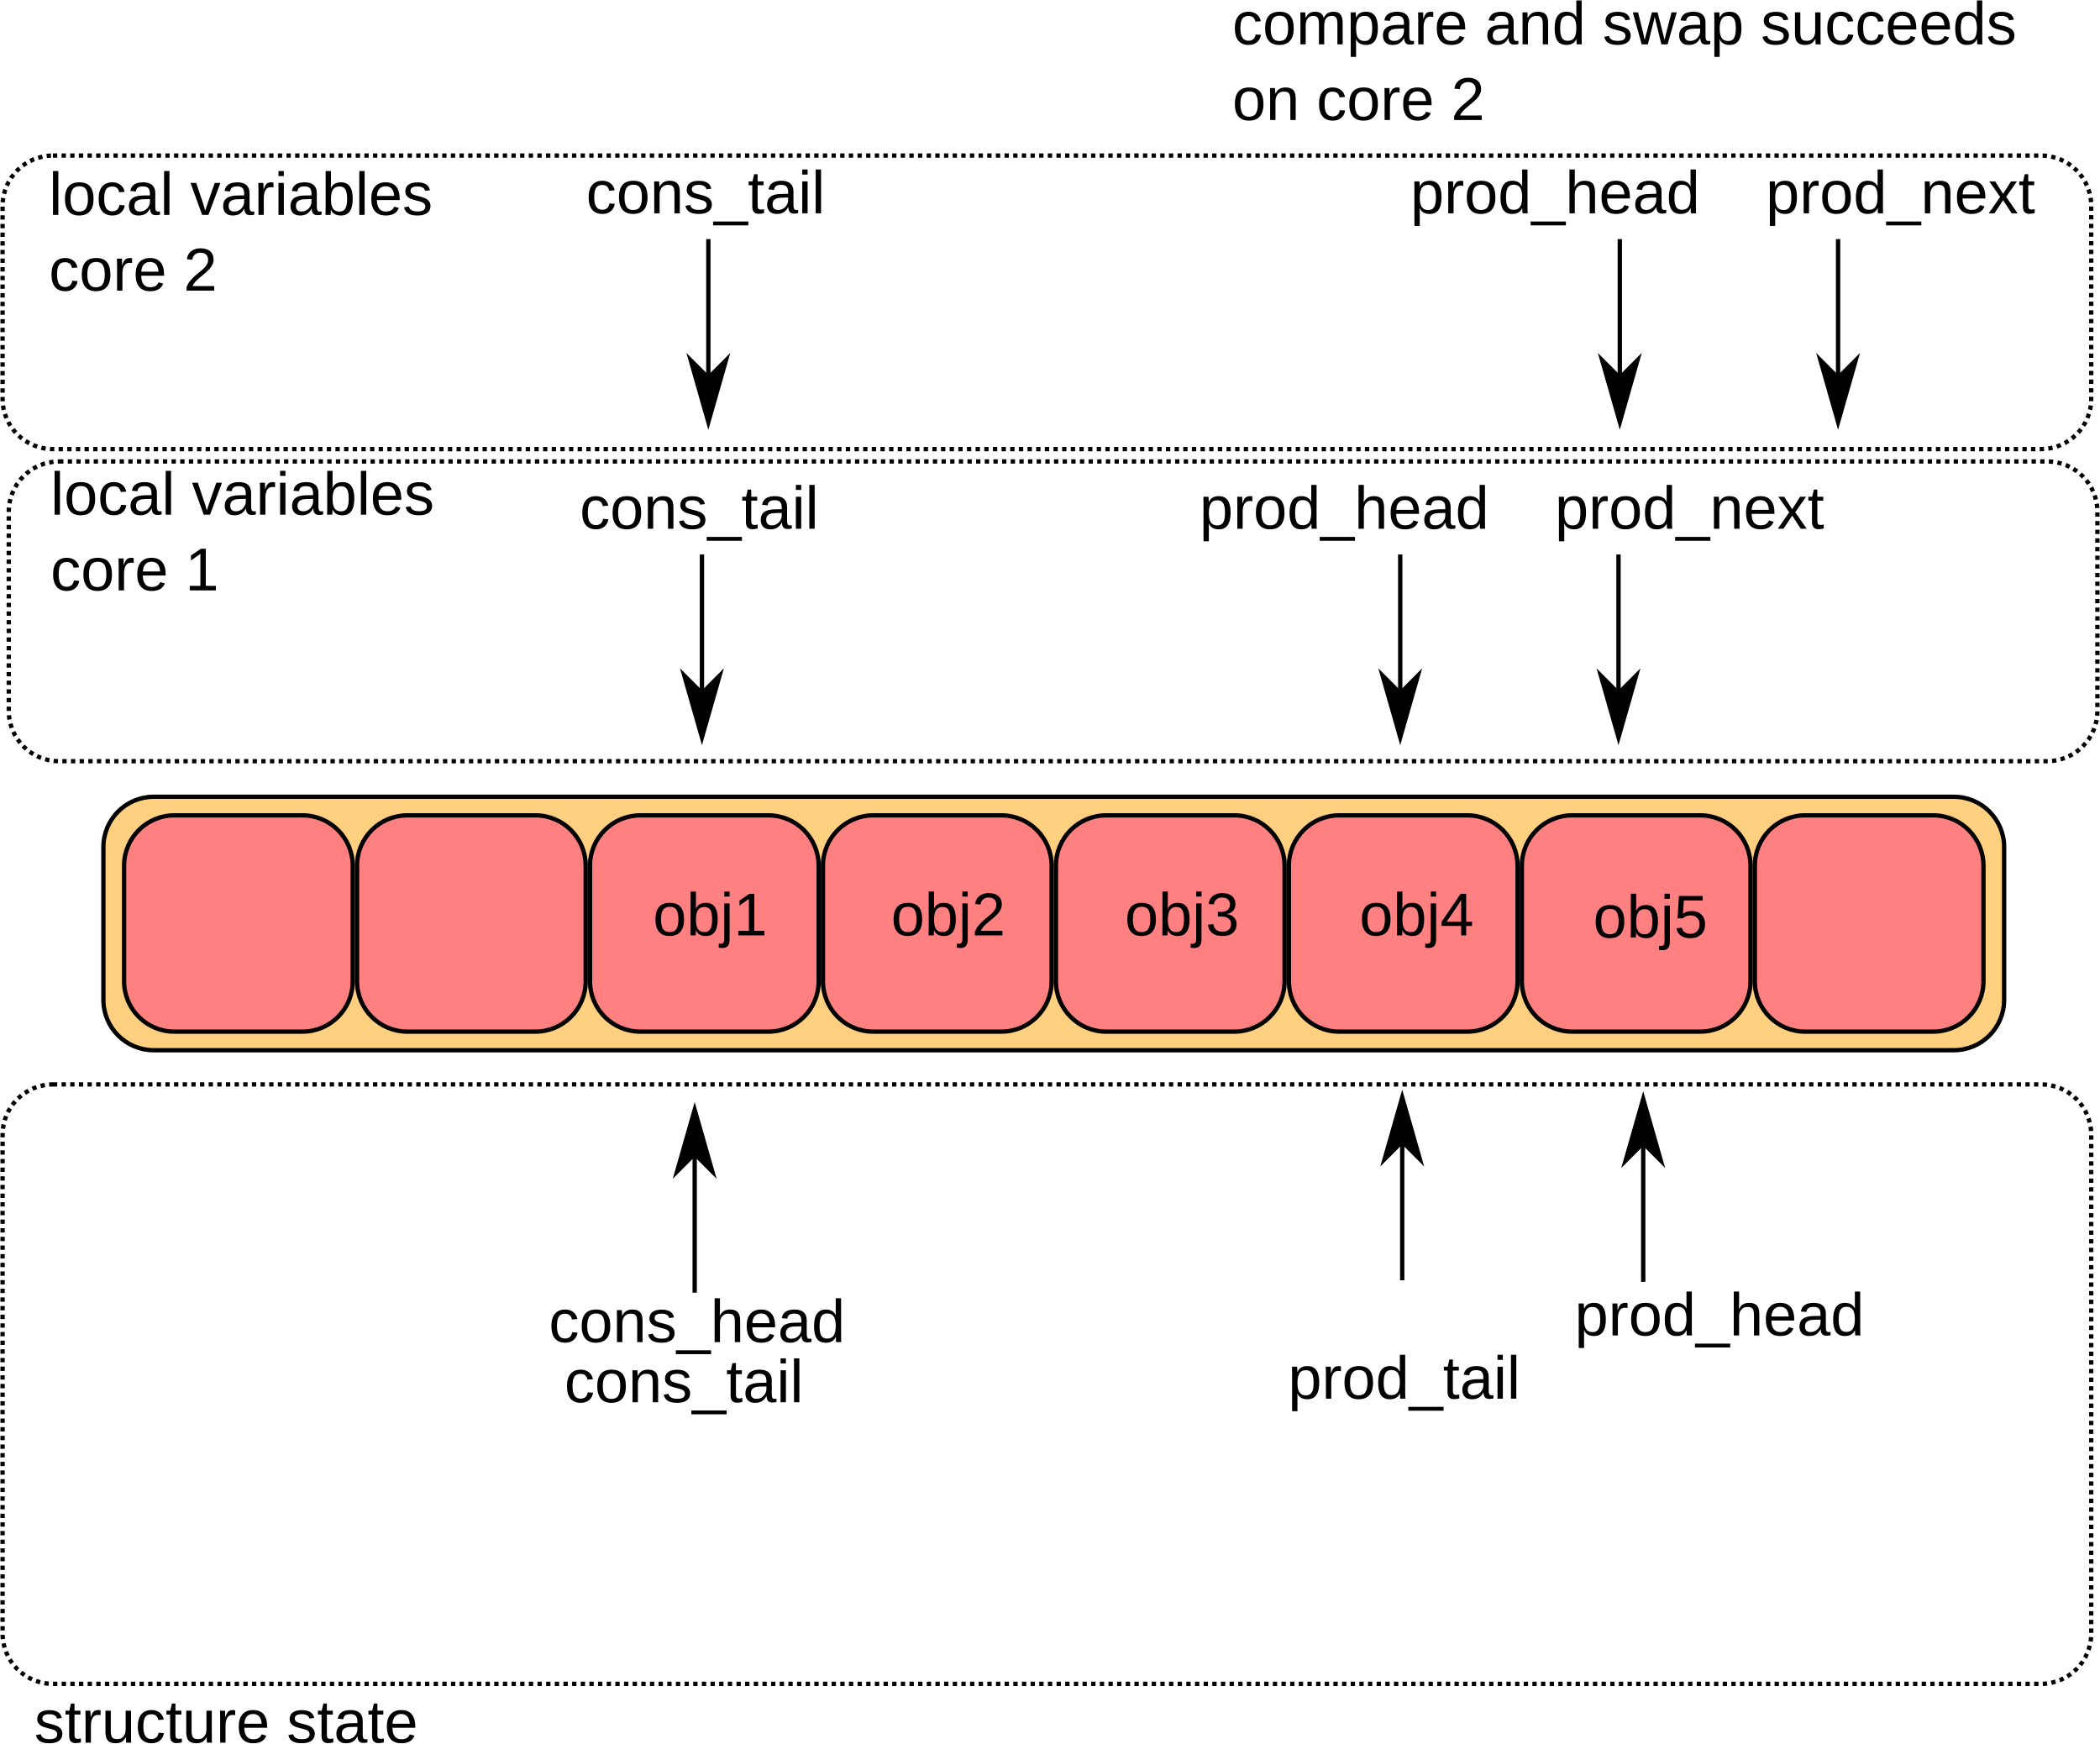
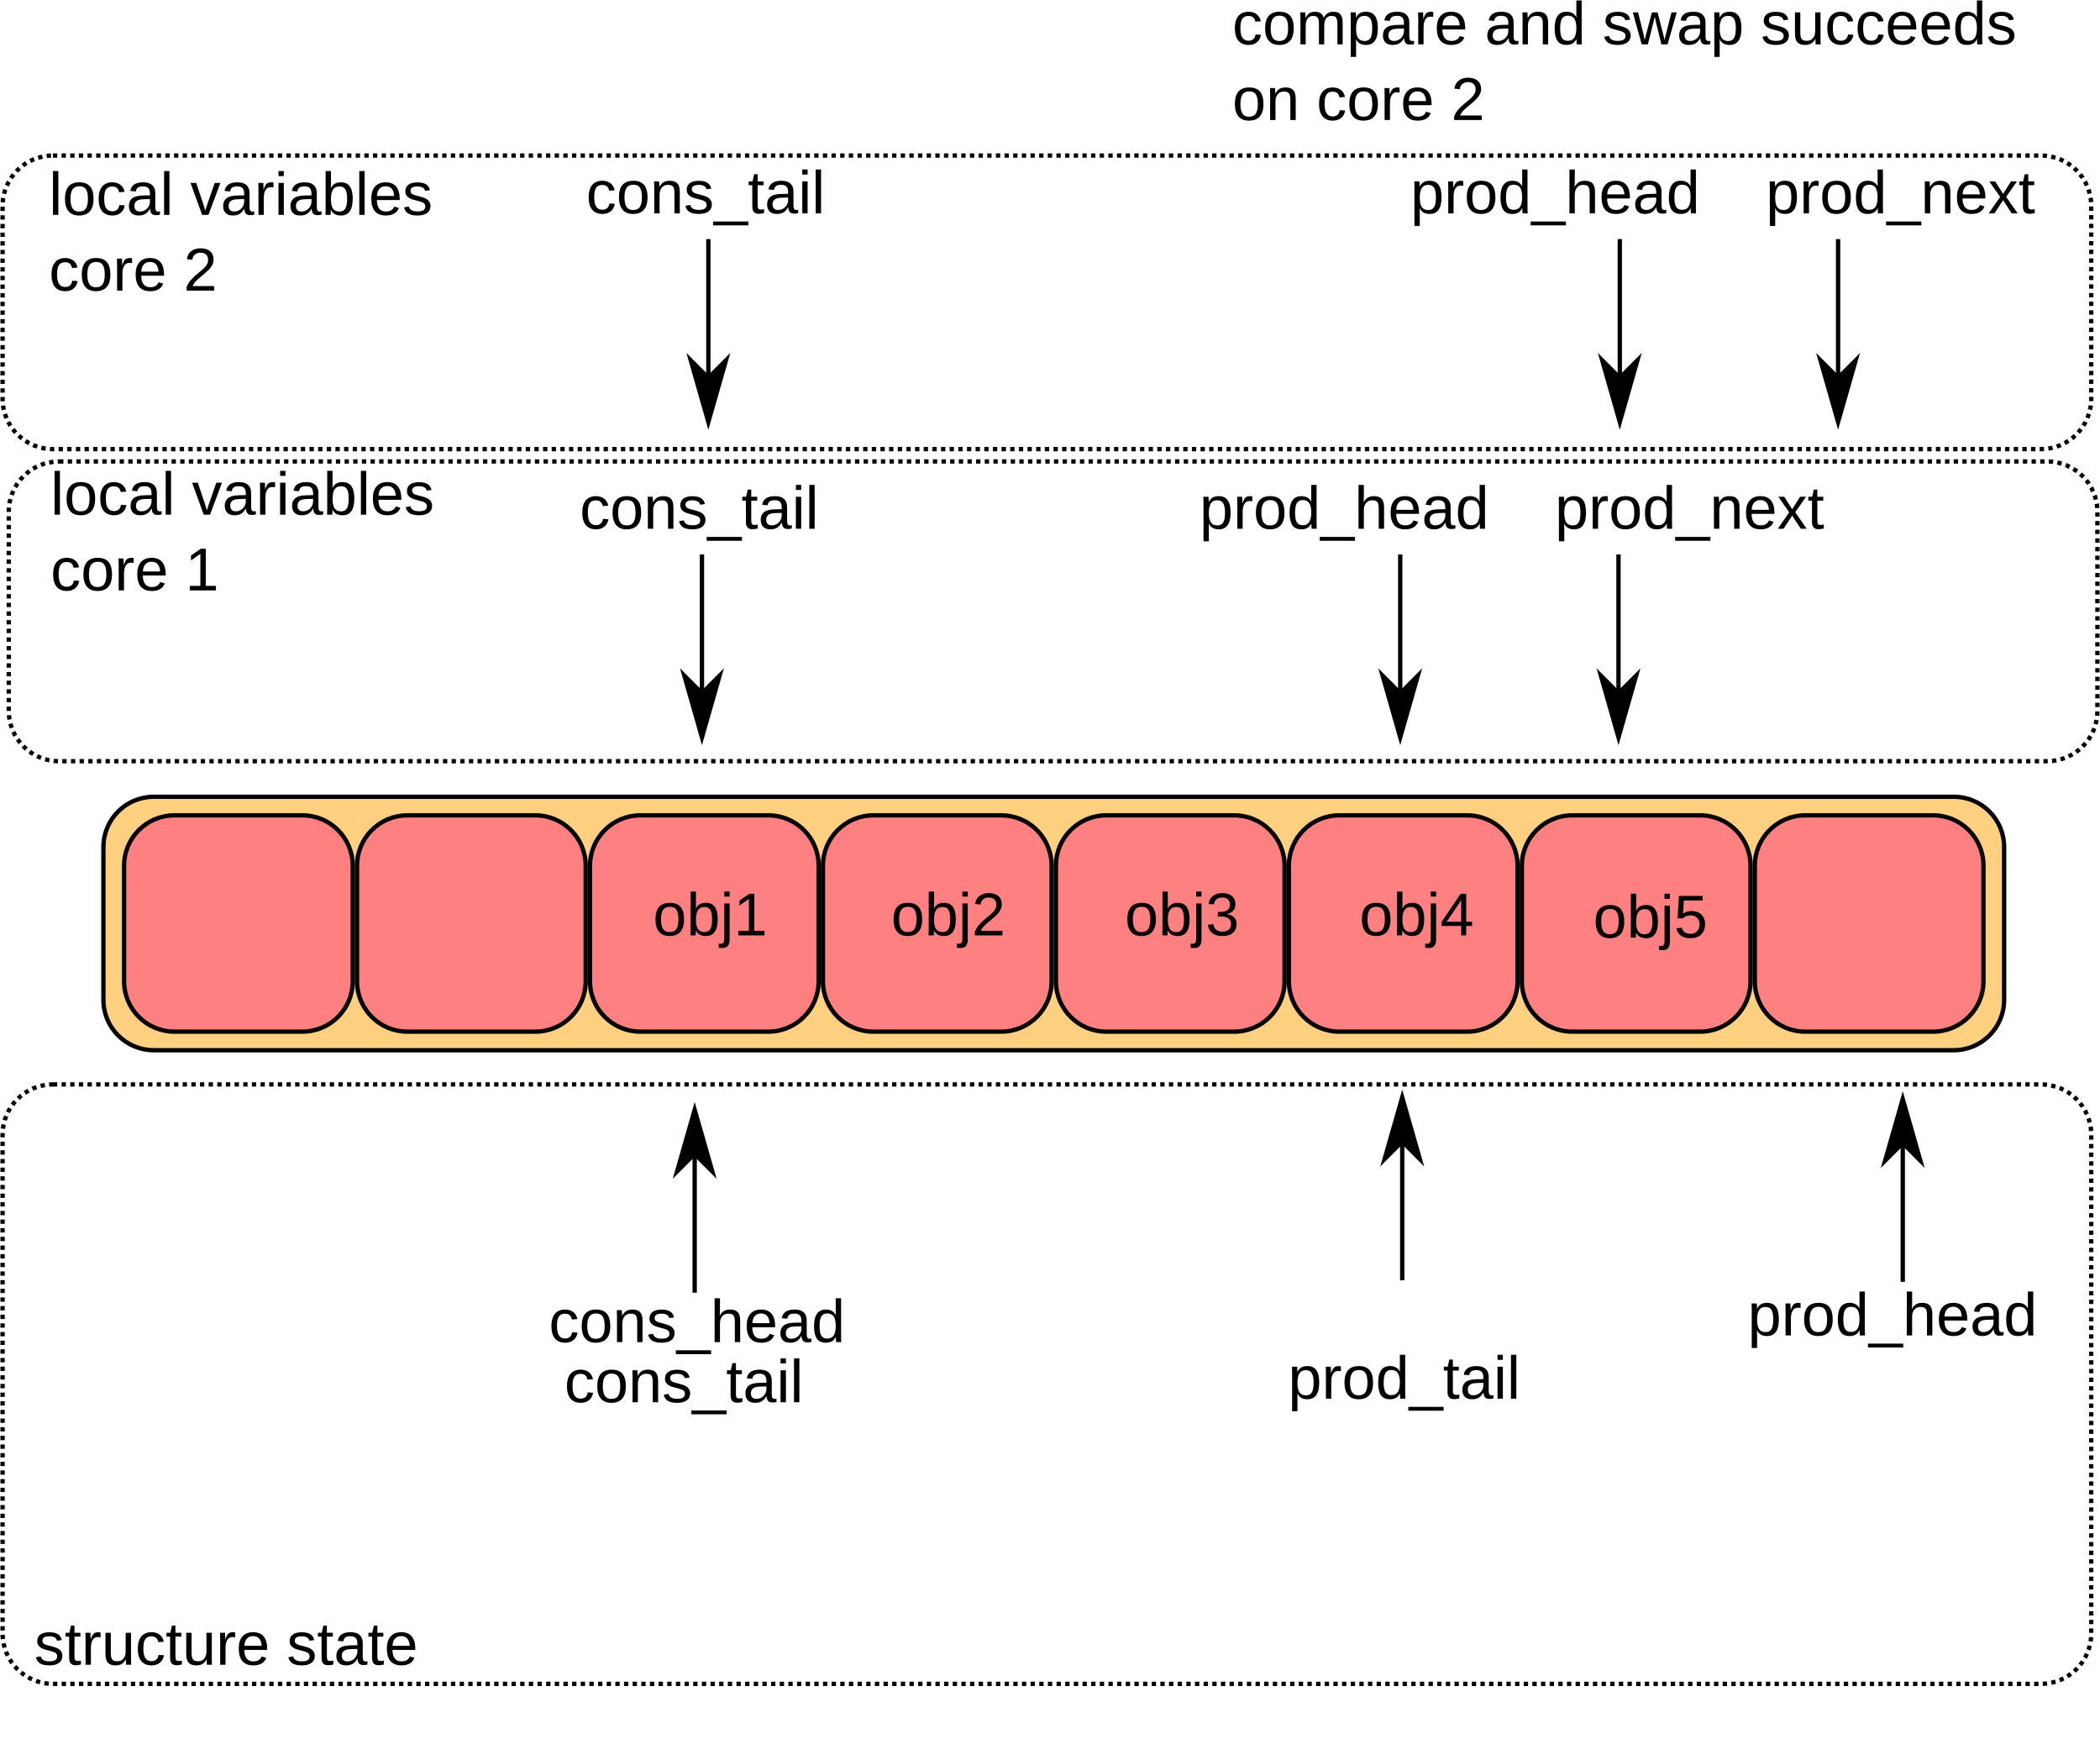
<svg xmlns="http://www.w3.org/2000/svg" width="485.486" height="403.066" id="svg3388" version="1.1">
  <defs id="defs3390">
    <marker orient="auto" refY="0" refX="0" id="Arrow1Lend" style="overflow:visible">
      <path id="path4317" d="M 0,0 5,-5 -12.5,0 5,5 0,0 z" style="fill-rule:evenodd;stroke:#000000;stroke-width:1pt;marker-start:none" transform="matrix(-0.8,0,0,-0.8,-10,0)" />
    </marker>
    <marker orient="auto" refY="0" refX="0" id="Arrow1Lend-7" style="overflow:visible">
      <path id="path4317-4" d="M 0,0 5,-5 -12.5,0 5,5 0,0 z" style="fill-rule:evenodd;stroke:#000000;stroke-width:1pt;marker-start:none" transform="matrix(-0.8,0,0,-0.8,-10,0)" />
    </marker>
    <marker orient="auto" refY="0" refX="0" id="Arrow1Lend-0" style="overflow:visible">
      <path id="path4317-6" d="M 0,0 5,-5 -12.5,0 5,5 0,0 z" style="fill-rule:evenodd;stroke:#000000;stroke-width:1pt;marker-start:none" transform="matrix(-0.8,0,0,-0.8,-10,0)" />
    </marker>
    <marker orient="auto" refY="0" refX="0" id="marker4999" style="overflow:visible">
      <path id="path5001" d="M 0,0 5,-5 -12.5,0 5,5 0,0 z" style="fill-rule:evenodd;stroke:#000000;stroke-width:1pt;marker-start:none" transform="matrix(-0.8,0,0,-0.8,-10,0)" />
    </marker>
    <marker orient="auto" refY="0" refX="0" id="Arrow1Lend-9" style="overflow:visible">
      <path id="path4317-0" d="M 0,0 5,-5 -12.5,0 5,5 0,0 z" style="fill-rule:evenodd;stroke:#000000;stroke-width:1pt;marker-start:none" transform="matrix(-0.8,0,0,-0.8,-10,0)" />
    </marker>
    <marker orient="auto" refY="0" refX="0" id="Arrow1Lend-94" style="overflow:visible">
      <path id="path4317-7" d="M 0,0 5,-5 -12.5,0 5,5 0,0 z" style="fill-rule:evenodd;stroke:#000000;stroke-width:1pt;marker-start:none" transform="matrix(-0.8,0,0,-0.8,-10,0)" />
    </marker>
    <marker orient="auto" refY="0" refX="0" id="marker3224" style="overflow:visible">
      <path id="path3226" d="M 0,0 5,-5 -12.5,0 5,5 0,0 z" style="fill-rule:evenodd;stroke:#000000;stroke-width:1pt;marker-start:none" transform="matrix(-0.8,0,0,-0.8,-10,0)" />
    </marker>
    <marker orient="auto" refY="0" refX="0" id="marker3228" style="overflow:visible">
      <path id="path3230" d="M 0,0 5,-5 -12.5,0 5,5 0,0 z" style="fill-rule:evenodd;stroke:#000000;stroke-width:1pt;marker-start:none" transform="matrix(-0.8,0,0,-0.8,-10,0)" />
    </marker>
    <marker orient="auto" refY="0" refX="0" id="Arrow1Lend-3" style="overflow:visible">
      <path id="path4317-2" d="M 0,0 5,-5 -12.5,0 5,5 0,0 z" style="fill-rule:evenodd;stroke:#000000;stroke-width:1pt;marker-start:none" transform="matrix(-0.8,0,0,-0.8,-10,0)" />
    </marker>
  </defs>
  <g id="layer1" transform="translate(-162.9714,-279.2605)">
    <rect style="font-size:14px;font-style:normal;font-variant:normal;font-weight:normal;font-stretch:normal;text-align:start;line-height:125%;writing-mode:lr-tb;text-anchor:start;fill:#ffd080;fill-opacity:1;stroke:#000000;stroke-width:1;stroke-miterlimit:4;stroke-opacity:1;stroke-dasharray:none;stroke-dashoffset:0;font-family:Arial;-inkscape-font-specification:Arial" id="rect4257" width="439.416" height="58.589" x="186.878" y="463.443" rx="11.632" ry="11.632" />
    <g id="g4259" transform="translate(108.5149,3.946932)" style="font-size:14px;font-style:normal;font-variant:normal;font-weight:normal;font-stretch:normal;text-align:start;line-height:125%;writing-mode:lr-tb;text-anchor:start;font-family:Arial;-inkscape-font-specification:Arial">
      <rect ry="11.632" rx="11.632" y="463.791" x="83.143" height="50" width="52.857" id="rect3398" style="font-size:14px;font-style:normal;font-variant:normal;font-weight:normal;font-stretch:normal;text-align:start;line-height:125%;writing-mode:lr-tb;text-anchor:start;fill:#ff8080;fill-opacity:1;stroke:#000000;stroke-opacity:1;font-family:Arial;-inkscape-font-specification:Arial" />
      <rect ry="11.632" rx="11.632" y="463.791" x="137" height="50" width="52.857" id="rect3398-3" style="font-size:14px;font-style:normal;font-variant:normal;font-weight:normal;font-stretch:normal;text-align:start;line-height:125%;writing-mode:lr-tb;text-anchor:start;fill:#ff8080;fill-opacity:1;stroke:#000000;stroke-opacity:1;font-family:Arial;-inkscape-font-specification:Arial" />
      <rect ry="11.632" rx="11.632" y="463.791" x="190.857" height="50" width="52.857" id="rect3398-1" style="font-size:14px;font-style:normal;font-variant:normal;font-weight:normal;font-stretch:normal;text-align:start;line-height:125%;writing-mode:lr-tb;text-anchor:start;fill:#ff8080;fill-opacity:1;stroke:#000000;stroke-opacity:1;font-family:Arial;-inkscape-font-specification:Arial" />
      <rect ry="11.632" rx="11.632" y="463.791" x="244.714" height="50" width="52.857" id="rect3398-6" style="font-size:14px;font-style:normal;font-variant:normal;font-weight:normal;font-stretch:normal;text-align:start;line-height:125%;writing-mode:lr-tb;text-anchor:start;fill:#ff8080;fill-opacity:1;stroke:#000000;stroke-opacity:1;font-family:Arial;-inkscape-font-specification:Arial" />
      <rect ry="11.632" rx="11.632" y="463.791" x="298.571" height="50" width="52.857" id="rect3398-2" style="font-size:14px;font-style:normal;font-variant:normal;font-weight:normal;font-stretch:normal;text-align:start;line-height:125%;writing-mode:lr-tb;text-anchor:start;fill:#ff8080;fill-opacity:1;stroke:#000000;stroke-opacity:1;font-family:Arial;-inkscape-font-specification:Arial" />
      <rect ry="11.632" rx="11.632" y="463.791" x="352.429" height="50" width="52.857" id="rect3398-15" style="font-size:14px;font-style:normal;font-variant:normal;font-weight:normal;font-stretch:normal;text-align:start;line-height:125%;writing-mode:lr-tb;text-anchor:start;fill:#ff8080;fill-opacity:1;stroke:#000000;stroke-opacity:1;font-family:Arial;-inkscape-font-specification:Arial" />
      <rect ry="11.632" rx="11.632" y="463.791" x="406.286" height="50" width="52.857" id="rect3398-4" style="font-size:14px;font-style:normal;font-variant:normal;font-weight:normal;font-stretch:normal;text-align:start;line-height:125%;writing-mode:lr-tb;text-anchor:start;fill:#ff8080;fill-opacity:1;stroke:#000000;stroke-opacity:1;font-family:Arial;-inkscape-font-specification:Arial" />
      <rect ry="11.632" rx="11.632" y="463.791" x="460.143" height="50" width="52.857" id="rect3398-65" style="font-size:14px;font-style:normal;font-variant:normal;font-weight:normal;font-stretch:normal;text-align:start;line-height:125%;writing-mode:lr-tb;text-anchor:start;fill:#ff8080;fill-opacity:1;stroke:#000000;stroke-opacity:1;font-family:Arial;-inkscape-font-specification:Arial" />
    </g>
-     <text xml:space="preserve" style="font-size:14px;font-style:normal;font-variant:normal;font-weight:normal;font-stretch:normal;text-align:start;line-height:125%;writing-mode:lr-tb;text-anchor:start;fill:#000000;fill-opacity:1;stroke:none;font-family:Arial;-inkscape-font-specification:Arial" x="313.905" y="495.496" id="text4269">
-       <tspan id="tspan4271" x="313.905" y="495.496">obj1</tspan>
+     <text xml:space="preserve" style="font-style:normal;font-variant:normal;font-weight:normal;font-stretch:normal;line-height:0%;font-family:Arial;-inkscape-font-specification:Arial;text-align:start;writing-mode:lr-tb;text-anchor:start;fill:#000000;fill-opacity:1;stroke:none" x="313.905" y="495.496" id="text4269">
+       <tspan id="tspan4271" x="313.905" y="495.496" style="font-size:14px;line-height:1.25">obj1</tspan>
    </text>
-     <text xml:space="preserve" style="font-size:14px;font-style:normal;font-variant:normal;font-weight:normal;font-stretch:normal;text-align:start;line-height:125%;writing-mode:lr-tb;text-anchor:start;fill:#000000;fill-opacity:1;stroke:none;font-family:Arial;-inkscape-font-specification:Arial" x="368.952" y="495.496" id="text4269-4">
-       <tspan id="tspan4271-5" x="368.952" y="495.496">obj2</tspan>
+     <text xml:space="preserve" style="font-style:normal;font-variant:normal;font-weight:normal;font-stretch:normal;line-height:0%;font-family:Arial;-inkscape-font-specification:Arial;text-align:start;writing-mode:lr-tb;text-anchor:start;fill:#000000;fill-opacity:1;stroke:none" x="368.952" y="495.496" id="text4269-4">
+       <tspan id="tspan4271-5" x="368.952" y="495.496" style="font-size:14px;line-height:1.25">obj2</tspan>
    </text>
-     <text xml:space="preserve" style="font-size:14px;font-style:normal;font-variant:normal;font-weight:normal;font-stretch:normal;text-align:start;line-height:125%;writing-mode:lr-tb;text-anchor:start;fill:#000000;fill-opacity:1;stroke:none;font-family:Arial;-inkscape-font-specification:Arial" x="422.995" y="495.496" id="text4269-5">
-       <tspan id="tspan4271-4" x="422.995" y="495.496">obj3</tspan>
+     <text xml:space="preserve" style="font-style:normal;font-variant:normal;font-weight:normal;font-stretch:normal;line-height:0%;font-family:Arial;-inkscape-font-specification:Arial;text-align:start;writing-mode:lr-tb;text-anchor:start;fill:#000000;fill-opacity:1;stroke:none" x="422.995" y="495.496" id="text4269-5">
+       <tspan id="tspan4271-4" x="422.995" y="495.496" style="font-size:14px;line-height:1.25">obj3</tspan>
    </text>
    <path style="font-size:14px;font-style:normal;font-variant:normal;font-weight:normal;font-stretch:normal;text-align:start;line-height:125%;writing-mode:lr-tb;text-anchor:start;fill:none;stroke:#000000;stroke-width:1px;stroke-linecap:butt;stroke-linejoin:miter;stroke-opacity:1;marker-end:url(#Arrow1Lend);font-family:Arial;-inkscape-font-specification:Arial" d="m 323.571,578.076 0,-42.143" id="path4309" />
    <path style="font-size:14px;font-style:normal;font-variant:normal;font-weight:normal;font-stretch:normal;text-align:start;line-height:125%;writing-mode:lr-tb;text-anchor:start;fill:none;stroke:#000000;stroke-width:1px;stroke-linecap:butt;stroke-linejoin:miter;stroke-opacity:1;marker-end:url(#Arrow1Lend);font-family:Arial;-inkscape-font-specification:Arial" d="m 487.143,575.219 0,-42.143" id="path4309-4" />
-     <text xml:space="preserve" style="font-size:14px;font-style:normal;font-variant:normal;font-weight:normal;font-stretch:normal;text-align:start;line-height:125%;writing-mode:lr-tb;text-anchor:start;fill:#000000;fill-opacity:1;stroke:none;font-family:Arial;-inkscape-font-specification:Arial" x="289.857" y="589.505" id="text4787">
-       <tspan id="tspan4789" x="289.857" y="589.505">cons_head</tspan>
+     <text xml:space="preserve" style="font-style:normal;font-variant:normal;font-weight:normal;font-stretch:normal;line-height:0%;font-family:Arial;-inkscape-font-specification:Arial;text-align:start;writing-mode:lr-tb;text-anchor:start;fill:#000000;fill-opacity:1;stroke:none" x="289.857" y="589.505" id="text4787">
+       <tspan id="tspan4789" x="289.857" y="589.505" style="font-size:14px;line-height:1.25">cons_head</tspan>
    </text>
-     <text xml:space="preserve" style="font-size:14px;font-style:normal;font-variant:normal;font-weight:normal;font-stretch:normal;text-align:start;line-height:125%;writing-mode:lr-tb;text-anchor:start;fill:#000000;fill-opacity:1;stroke:none;font-family:Arial;-inkscape-font-specification:Arial" x="293.453" y="603.41" id="text4787-3">
-       <tspan id="tspan4789-0" x="293.453" y="603.41">cons_tail</tspan>
+     <text xml:space="preserve" style="font-style:normal;font-variant:normal;font-weight:normal;font-stretch:normal;line-height:0%;font-family:Arial;-inkscape-font-specification:Arial;text-align:start;writing-mode:lr-tb;text-anchor:start;fill:#000000;fill-opacity:1;stroke:none" x="293.453" y="603.41" id="text4787-3">
+       <tspan id="tspan4789-0" x="293.453" y="603.41" style="font-size:14px;line-height:1.25">cons_tail</tspan>
    </text>
-     <text xml:space="preserve" style="font-size:14px;font-style:normal;font-variant:normal;font-weight:normal;font-stretch:normal;text-align:start;line-height:125%;writing-mode:lr-tb;text-anchor:start;fill:#000000;fill-opacity:1;stroke:none;font-family:Arial;-inkscape-font-specification:Arial" x="527.012" y="587.958" id="text4787-7">
-       <tspan id="tspan4789-8" x="527.012" y="587.958">prod_head</tspan>
+     <text xml:space="preserve" style="font-style:normal;font-variant:normal;font-weight:normal;font-stretch:normal;line-height:0%;font-family:Arial;-inkscape-font-specification:Arial;text-align:start;writing-mode:lr-tb;text-anchor:start;fill:#000000;fill-opacity:1;stroke:none" x="567.012" y="587.958" id="text4787-7">
+       <tspan id="tspan4789-8" x="567.012" y="587.958" style="font-size:14px;line-height:1.25">prod_head</tspan>
    </text>
-     <text xml:space="preserve" style="font-size:14px;font-style:normal;font-variant:normal;font-weight:normal;font-stretch:normal;text-align:start;line-height:125%;writing-mode:lr-tb;text-anchor:start;fill:#000000;fill-opacity:1;stroke:none;font-family:Arial;-inkscape-font-specification:Arial" x="460.751" y="602.577" id="text4787-3-6">
-       <tspan id="tspan4789-0-8" x="460.751" y="602.577">prod_tail</tspan>
+     <text xml:space="preserve" style="font-style:normal;font-variant:normal;font-weight:normal;font-stretch:normal;line-height:0%;font-family:Arial;-inkscape-font-specification:Arial;text-align:start;writing-mode:lr-tb;text-anchor:start;fill:#000000;fill-opacity:1;stroke:none" x="460.751" y="602.577" id="text4787-3-6">
+       <tspan id="tspan4789-0-8" x="460.751" y="602.577" style="font-size:14px;line-height:1.25">prod_tail</tspan>
    </text>
    <rect style="font-size:14px;font-style:normal;font-variant:normal;font-weight:normal;font-stretch:normal;text-align:start;line-height:125%;writing-mode:lr-tb;text-anchor:start;fill:none;stroke:#000000;stroke-width:1;stroke-miterlimit:4;stroke-opacity:1;stroke-dasharray:1, 1;stroke-dashoffset:0;font-family:Arial;-inkscape-font-specification:Arial" id="rect4889" width="482.857" height="67.857" x="163.571" y="315.219" rx="11.632" ry="11.632" />
-     <text xml:space="preserve" style="font-size:14px;font-style:normal;font-variant:normal;font-weight:normal;font-stretch:normal;text-align:start;line-height:125%;writing-mode:lr-tb;text-anchor:start;fill:#000000;fill-opacity:1;stroke:none;font-family:Arial;-inkscape-font-specification:Arial" x="174.286" y="328.934" id="text4891">
-       <tspan id="tspan4893" x="174.286" y="328.934">local variables</tspan>
-       <tspan x="174.286" y="346.434" id="tspan4150">core 2</tspan>
+     <text xml:space="preserve" style="font-style:normal;font-variant:normal;font-weight:normal;font-stretch:normal;line-height:0%;font-family:Arial;-inkscape-font-specification:Arial;text-align:start;writing-mode:lr-tb;text-anchor:start;fill:#000000;fill-opacity:1;stroke:none" x="174.286" y="328.934" id="text4891">
+       <tspan id="tspan4893" x="174.286" y="328.934" style="font-size:14px;line-height:1.25">local variables</tspan>
+       <tspan x="174.286" y="346.434" id="tspan4150" style="font-size:14px;line-height:1.25">core 2</tspan>
    </text>
    <rect style="font-size:14px;font-style:normal;font-variant:normal;font-weight:normal;font-stretch:normal;text-align:start;line-height:125%;writing-mode:lr-tb;text-anchor:start;fill:none;stroke:#000000;stroke-width:1;stroke-miterlimit:4;stroke-opacity:1;stroke-dasharray:1, 1;stroke-dashoffset:0;font-family:Arial;-inkscape-font-specification:Arial" id="rect4889-8" width="482.857" height="138.571" x="163.571" y="529.934" rx="11.632" ry="11.632" />
-     <text xml:space="preserve" style="font-size:14px;font-style:normal;font-variant:normal;font-weight:normal;font-stretch:normal;text-align:start;line-height:125%;writing-mode:lr-tb;text-anchor:start;fill:#000000;fill-opacity:1;stroke:none;font-family:Arial;-inkscape-font-specification:Arial" x="170.893" y="682.09" id="text4891-4">
-       <tspan id="tspan4893-3" x="170.893" y="682.09">structure state</tspan>
+     <text xml:space="preserve" style="font-style:normal;font-variant:normal;font-weight:normal;font-stretch:normal;line-height:0%;font-family:Arial;-inkscape-font-specification:Arial;text-align:start;writing-mode:lr-tb;text-anchor:start;fill:#000000;fill-opacity:1;stroke:none" x="170.893" y="664.09" id="text4891-4">
+       <tspan id="tspan4893-3" x="170.893" y="664.09" style="font-size:14px;line-height:1.25">structure state</tspan>
    </text>
    <path style="font-size:14px;font-style:normal;font-variant:normal;font-weight:normal;font-stretch:normal;text-align:start;line-height:125%;writing-mode:lr-tb;text-anchor:start;fill:none;stroke:#000000;stroke-width:1px;stroke-linecap:butt;stroke-linejoin:miter;stroke-opacity:1;marker-end:url(#Arrow1Lend);font-family:Arial;-inkscape-font-specification:Arial" d="m 325.253,407.434 0,42.143" id="path4309-8" />
    <path style="font-size:14px;font-style:normal;font-variant:normal;font-weight:normal;font-stretch:normal;text-align:start;line-height:125%;writing-mode:lr-tb;text-anchor:start;fill:none;stroke:#000000;stroke-width:1px;stroke-linecap:butt;stroke-linejoin:miter;stroke-opacity:1;marker-end:url(#Arrow1Lend);font-family:Arial;-inkscape-font-specification:Arial" d="m 486.682,407.434 0,42.143" id="path4309-4-9" />
-     <text xml:space="preserve" style="font-size:14px;font-style:normal;font-variant:normal;font-weight:normal;font-stretch:normal;text-align:start;line-height:125%;writing-mode:lr-tb;text-anchor:start;fill:#000000;fill-opacity:1;stroke:none;font-family:Arial;-inkscape-font-specification:Arial" x="296.992" y="401.481" id="text4787-3-64">
-       <tspan id="tspan4789-0-9" x="296.992" y="401.481">cons_tail</tspan>
+     <text xml:space="preserve" style="font-style:normal;font-variant:normal;font-weight:normal;font-stretch:normal;line-height:0%;font-family:Arial;-inkscape-font-specification:Arial;text-align:start;writing-mode:lr-tb;text-anchor:start;fill:#000000;fill-opacity:1;stroke:none" x="296.992" y="401.481" id="text4787-3-64">
+       <tspan id="tspan4789-0-9" x="296.992" y="401.481" style="font-size:14px;line-height:1.25">cons_tail</tspan>
    </text>
-     <text xml:space="preserve" style="font-size:14px;font-style:normal;font-variant:normal;font-weight:normal;font-stretch:normal;text-align:start;line-height:125%;writing-mode:lr-tb;text-anchor:start;fill:#000000;fill-opacity:1;stroke:none;font-family:Arial;-inkscape-font-specification:Arial" x="440.265" y="401.481" id="text4787-7-5">
-       <tspan id="tspan4789-8-0" x="440.265" y="401.481">prod_head</tspan>
+     <text xml:space="preserve" style="font-style:normal;font-variant:normal;font-weight:normal;font-stretch:normal;line-height:0%;font-family:Arial;-inkscape-font-specification:Arial;text-align:start;writing-mode:lr-tb;text-anchor:start;fill:#000000;fill-opacity:1;stroke:none" x="440.265" y="401.481" id="text4787-7-5">
+       <tspan id="tspan4789-8-0" x="440.265" y="401.481" style="font-size:14px;line-height:1.25">prod_head</tspan>
    </text>
-     <text xml:space="preserve" style="font-size:14px;font-style:normal;font-variant:normal;font-weight:normal;font-stretch:normal;text-align:start;line-height:125%;writing-mode:lr-tb;text-anchor:start;fill:#000000;fill-opacity:1;stroke:none;font-family:Arial;-inkscape-font-specification:Arial" x="522.433" y="401.481" id="text4787-3-6-4">
-       <tspan id="tspan4789-0-8-8" x="522.433" y="401.481">prod_next</tspan>
+     <text xml:space="preserve" style="font-style:normal;font-variant:normal;font-weight:normal;font-stretch:normal;line-height:0%;font-family:Arial;-inkscape-font-specification:Arial;text-align:start;writing-mode:lr-tb;text-anchor:start;fill:#000000;fill-opacity:1;stroke:none" x="522.433" y="401.481" id="text4787-3-6-4">
+       <tspan id="tspan4789-0-8-8" x="522.433" y="401.481" style="font-size:14px;line-height:1.25">prod_next</tspan>
    </text>
    <path style="font-size:14px;font-style:normal;font-variant:normal;font-weight:normal;font-stretch:normal;text-align:start;line-height:125%;writing-mode:lr-tb;text-anchor:start;fill:none;stroke:#000000;stroke-width:1px;stroke-linecap:butt;stroke-linejoin:miter;stroke-opacity:1;marker-end:url(#Arrow1Lend);font-family:Arial;-inkscape-font-specification:Arial" d="m 537.143,407.434 0,42.143" id="path4309-4-9-9" />
    <rect style="font-size:14px;font-style:normal;font-variant:normal;font-weight:normal;font-stretch:normal;text-align:start;line-height:125%;writing-mode:lr-tb;text-anchor:start;fill:none;stroke:#000000;stroke-width:1;stroke-miterlimit:4;stroke-opacity:1;stroke-dasharray:1, 1;stroke-dashoffset:0;font-family:Arial;-inkscape-font-specification:Arial" id="rect4889-9" width="482.857" height="69.286" x="165" y="385.934" rx="11.632" ry="11.632" />
-     <text xml:space="preserve" style="font-size:14px;font-style:normal;font-variant:normal;font-weight:normal;font-stretch:normal;text-align:start;line-height:125%;writing-mode:lr-tb;text-anchor:start;fill:#000000;fill-opacity:1;stroke:none;font-family:Arial;-inkscape-font-specification:Arial" x="174.656" y="398.233" id="text4891-3">
-       <tspan id="tspan4893-1" x="174.656" y="398.233">local variables</tspan>
-       <tspan x="174.656" y="415.733" id="tspan4152">core 1</tspan>
+     <text xml:space="preserve" style="font-style:normal;font-variant:normal;font-weight:normal;font-stretch:normal;line-height:0%;font-family:Arial;-inkscape-font-specification:Arial;text-align:start;writing-mode:lr-tb;text-anchor:start;fill:#000000;fill-opacity:1;stroke:none" x="174.656" y="398.233" id="text4891-3">
+       <tspan id="tspan4893-1" x="174.656" y="398.233" style="font-size:14px;line-height:1.25">local variables</tspan>
+       <tspan x="174.656" y="415.733" id="tspan4152" style="font-size:14px;line-height:1.25">core 1</tspan>
    </text>
    <path style="font-size:14px;font-style:normal;font-variant:normal;font-weight:normal;font-stretch:normal;text-align:start;line-height:125%;writing-mode:lr-tb;text-anchor:start;fill:none;stroke:#000000;stroke-width:1px;stroke-linecap:butt;stroke-linejoin:miter;stroke-opacity:1;marker-end:url(#Arrow1Lend);font-family:Arial;-inkscape-font-specification:Arial" d="m 326.731,334.53 0,42.143" id="path4309-8-8" />
    <path style="font-size:14px;font-style:normal;font-variant:normal;font-weight:normal;font-stretch:normal;text-align:start;line-height:125%;writing-mode:lr-tb;text-anchor:start;fill:none;stroke:#000000;stroke-width:1px;stroke-linecap:butt;stroke-linejoin:miter;stroke-opacity:1;marker-end:url(#Arrow1Lend);font-family:Arial;-inkscape-font-specification:Arial" d="m 537.445,334.53 0,42.143" id="path4309-4-9-4" />
-     <text xml:space="preserve" style="font-size:14px;font-style:normal;font-variant:normal;font-weight:normal;font-stretch:normal;text-align:start;line-height:125%;writing-mode:lr-tb;text-anchor:start;fill:#000000;fill-opacity:1;stroke:none;font-family:Arial;-inkscape-font-specification:Arial" x="298.47" y="328.578" id="text4787-3-64-5">
-       <tspan id="tspan4789-0-9-0" x="298.47" y="328.578">cons_tail</tspan>
+     <text xml:space="preserve" style="font-style:normal;font-variant:normal;font-weight:normal;font-stretch:normal;line-height:0%;font-family:Arial;-inkscape-font-specification:Arial;text-align:start;writing-mode:lr-tb;text-anchor:start;fill:#000000;fill-opacity:1;stroke:none" x="298.47" y="328.578" id="text4787-3-64-5">
+       <tspan id="tspan4789-0-9-0" x="298.47" y="328.578" style="font-size:14px;line-height:1.25">cons_tail</tspan>
    </text>
-     <text xml:space="preserve" style="font-size:14px;font-style:normal;font-variant:normal;font-weight:normal;font-stretch:normal;text-align:start;line-height:125%;writing-mode:lr-tb;text-anchor:start;fill:#000000;fill-opacity:1;stroke:none;font-family:Arial;-inkscape-font-specification:Arial" x="489.029" y="328.578" id="text4787-7-5-3">
-       <tspan id="tspan4789-8-0-6" x="489.029" y="328.578">prod_head</tspan>
+     <text xml:space="preserve" style="font-style:normal;font-variant:normal;font-weight:normal;font-stretch:normal;line-height:0%;font-family:Arial;-inkscape-font-specification:Arial;text-align:start;writing-mode:lr-tb;text-anchor:start;fill:#000000;fill-opacity:1;stroke:none" x="489.029" y="328.578" id="text4787-7-5-3">
+       <tspan id="tspan4789-8-0-6" x="489.029" y="328.578" style="font-size:14px;line-height:1.25">prod_head</tspan>
    </text>
-     <text xml:space="preserve" style="font-size:14px;font-style:normal;font-variant:normal;font-weight:normal;font-stretch:normal;text-align:start;line-height:125%;writing-mode:lr-tb;text-anchor:start;fill:#000000;fill-opacity:1;stroke:none;font-family:Arial;-inkscape-font-specification:Arial" x="571.197" y="328.578" id="text4787-3-6-4-1">
-       <tspan id="tspan4789-0-8-8-0" x="571.197" y="328.578">prod_next</tspan>
+     <text xml:space="preserve" style="font-style:normal;font-variant:normal;font-weight:normal;font-stretch:normal;line-height:0%;font-family:Arial;-inkscape-font-specification:Arial;text-align:start;writing-mode:lr-tb;text-anchor:start;fill:#000000;fill-opacity:1;stroke:none" x="571.197" y="328.578" id="text4787-3-6-4-1">
+       <tspan id="tspan4789-0-8-8-0" x="571.197" y="328.578" style="font-size:14px;line-height:1.25">prod_next</tspan>
    </text>
    <path style="font-size:14px;font-style:normal;font-variant:normal;font-weight:normal;font-stretch:normal;text-align:start;line-height:125%;writing-mode:lr-tb;text-anchor:start;fill:none;stroke:#000000;stroke-width:1px;stroke-linecap:butt;stroke-linejoin:miter;stroke-opacity:1;marker-end:url(#Arrow1Lend);font-family:Arial;-inkscape-font-specification:Arial" d="m 587.907,334.53 0,42.143" id="path4309-4-9-9-6" />
-     <text xml:space="preserve" style="font-size:14px;font-style:normal;font-variant:normal;font-weight:normal;font-stretch:normal;text-align:start;line-height:125%;writing-mode:lr-tb;text-anchor:start;fill:#000000;fill-opacity:1;stroke:none;font-family:Arial;-inkscape-font-specification:Arial" x="447.857" y="289.505" id="text3320">
-       <tspan id="tspan3322" x="447.857" y="289.505">compare and swap succeeds</tspan>
-       <tspan x="447.857" y="307.005" id="tspan3324">on core 2</tspan>
+     <text xml:space="preserve" style="font-style:normal;font-variant:normal;font-weight:normal;font-stretch:normal;line-height:0%;font-family:Arial;-inkscape-font-specification:Arial;text-align:start;writing-mode:lr-tb;text-anchor:start;fill:#000000;fill-opacity:1;stroke:none" x="447.857" y="289.505" id="text3320">
+       <tspan id="tspan3322" x="447.857" y="289.505" style="font-size:14px;line-height:1.25">compare and swap succeeds</tspan>
+       <tspan x="447.857" y="307.005" id="tspan3324" style="font-size:14px;line-height:1.25">on core 2</tspan>
    </text>
-     <path style="font-size:14px;font-style:normal;font-variant:normal;font-weight:normal;font-stretch:normal;text-align:start;line-height:125%;writing-mode:lr-tb;text-anchor:start;fill:none;stroke:#000000;stroke-width:1px;stroke-linecap:butt;stroke-linejoin:miter;stroke-opacity:1;marker-end:url(#Arrow1Lend);font-family:Arial;-inkscape-font-specification:Arial" d="m 542.857,575.576 0,-42.143" id="path4309-4-0" />
-     <text xml:space="preserve" style="font-size:14px;font-style:normal;font-variant:normal;font-weight:normal;font-stretch:normal;text-align:start;line-height:125%;writing-mode:lr-tb;text-anchor:start;fill:#000000;fill-opacity:1;stroke:none;font-family:Arial;-inkscape-font-specification:Arial" x="477.23" y="495.496" id="text4269-5-5">
-       <tspan id="tspan4271-4-5" x="477.23" y="495.496">obj4</tspan>
+     <path style="font-style:normal;font-variant:normal;font-weight:normal;font-stretch:normal;font-size:14px;line-height:125%;font-family:Arial;-inkscape-font-specification:Arial;text-align:start;writing-mode:lr-tb;text-anchor:start;fill:none;stroke:#000000;stroke-width:1px;stroke-linecap:butt;stroke-linejoin:miter;stroke-opacity:1;marker-end:url(#Arrow1Lend)" d="M 602.857,575.576 V 533.434" id="path4309-4-0" />
+     <text xml:space="preserve" style="font-style:normal;font-variant:normal;font-weight:normal;font-stretch:normal;line-height:0%;font-family:Arial;-inkscape-font-specification:Arial;text-align:start;writing-mode:lr-tb;text-anchor:start;fill:#000000;fill-opacity:1;stroke:none" x="477.23" y="495.496" id="text4269-5-5">
+       <tspan id="tspan4271-4-5" x="477.23" y="495.496" style="font-size:14px;line-height:1.25">obj4</tspan>
    </text>
-     <text xml:space="preserve" style="font-size:14px;font-style:normal;font-variant:normal;font-weight:normal;font-stretch:normal;text-align:start;line-height:125%;writing-mode:lr-tb;text-anchor:start;fill:#000000;fill-opacity:1;stroke:none;font-family:Arial;-inkscape-font-specification:Arial" x="531.273" y="496.002" id="text4269-5-7">
-       <tspan id="tspan4271-4-6" x="531.273" y="496.002">obj5</tspan>
+     <text xml:space="preserve" style="font-style:normal;font-variant:normal;font-weight:normal;font-stretch:normal;line-height:0%;font-family:Arial;-inkscape-font-specification:Arial;text-align:start;writing-mode:lr-tb;text-anchor:start;fill:#000000;fill-opacity:1;stroke:none" x="531.273" y="496.002" id="text4269-5-7">
+       <tspan id="tspan4271-4-6" x="531.273" y="496.002" style="font-size:14px;line-height:1.25">obj5</tspan>
    </text>
  </g>
</svg>
